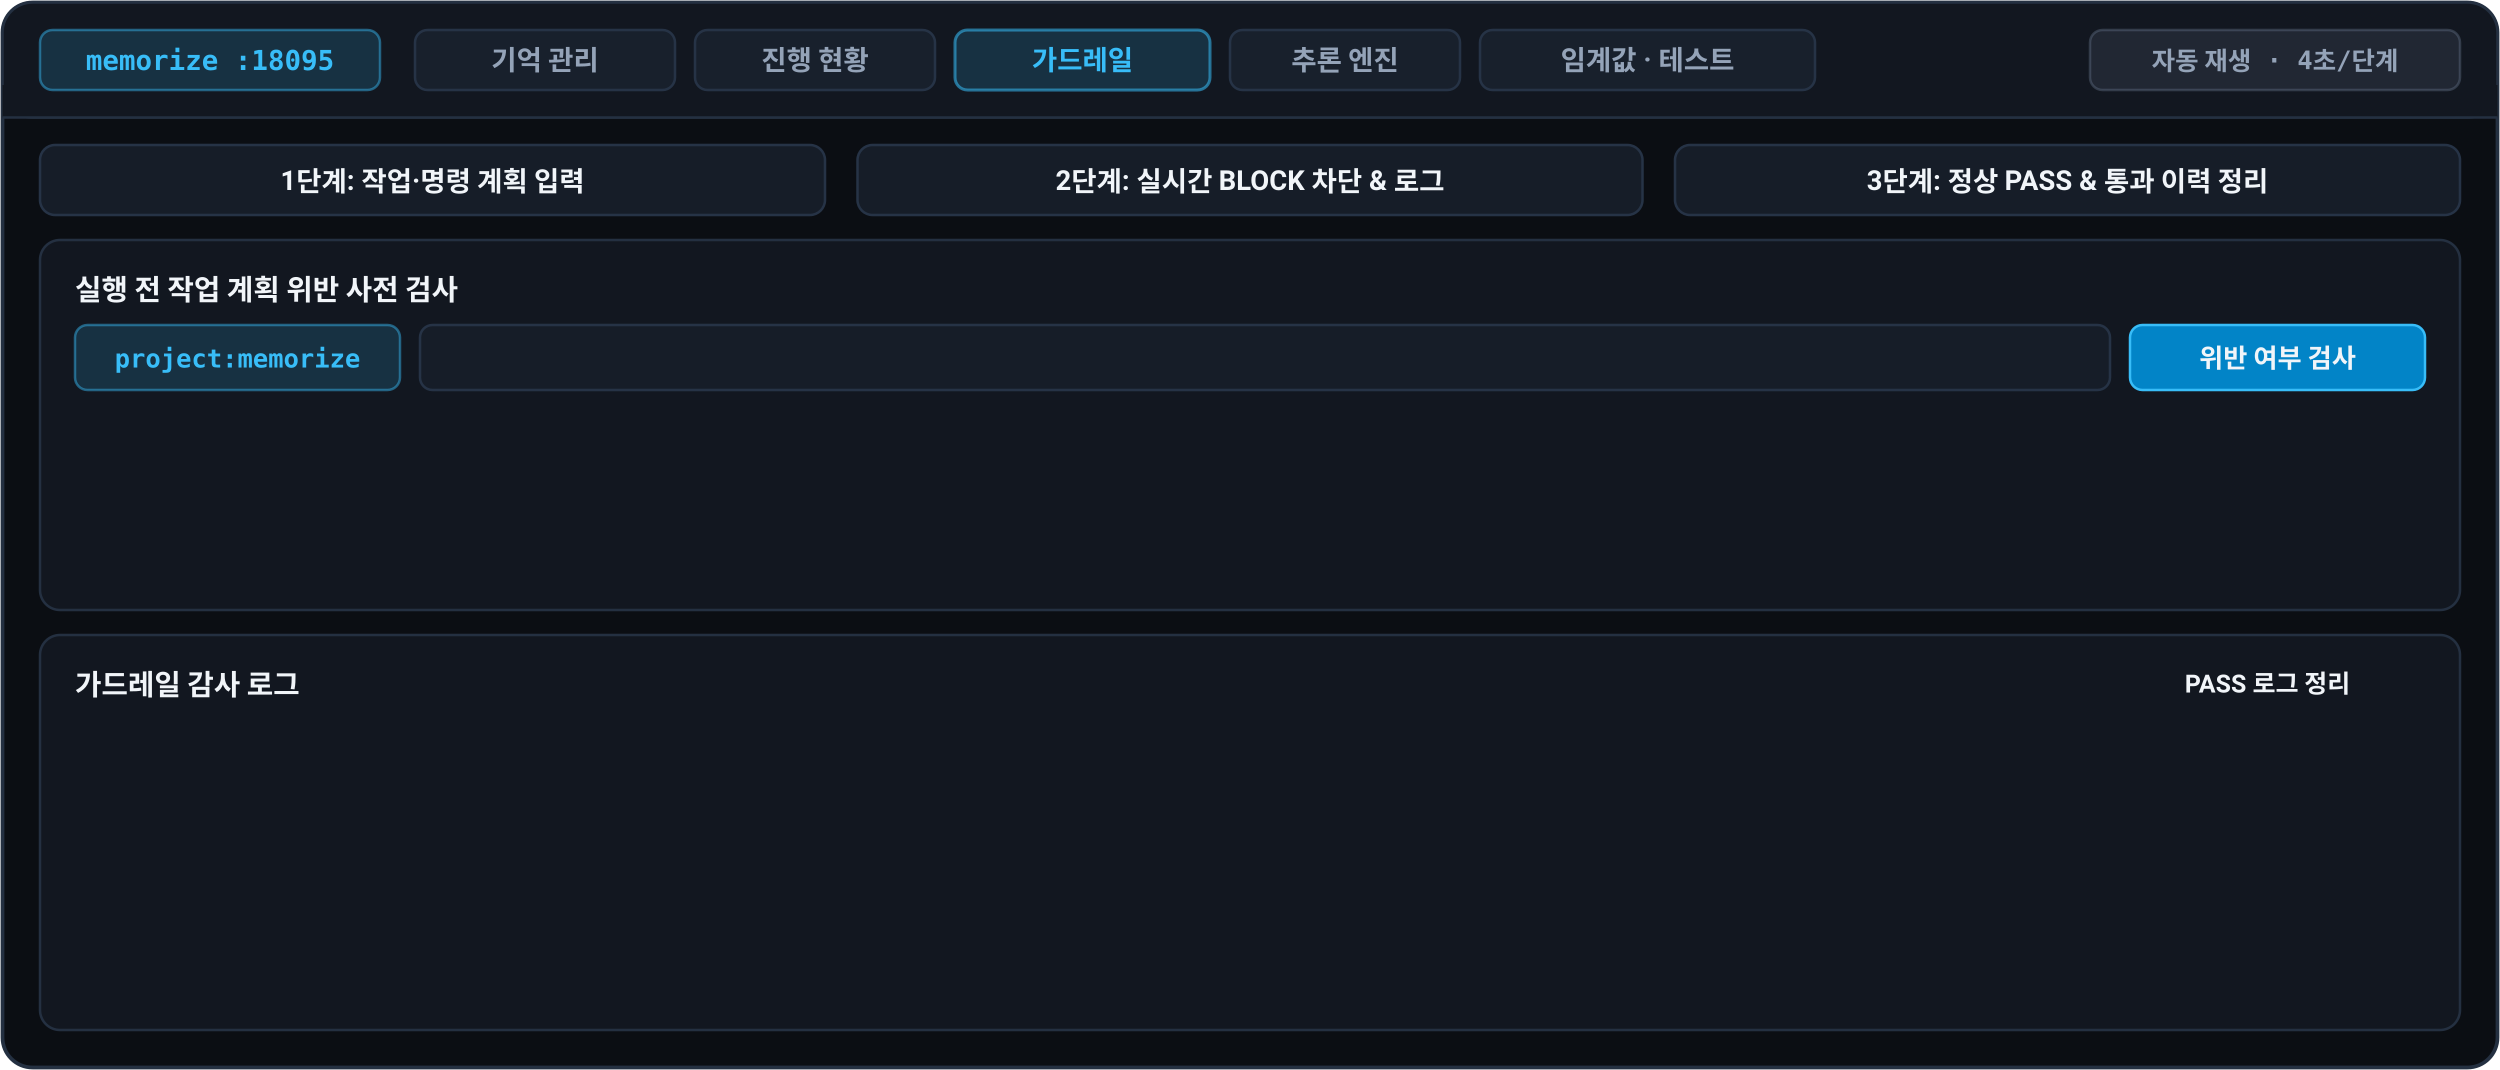
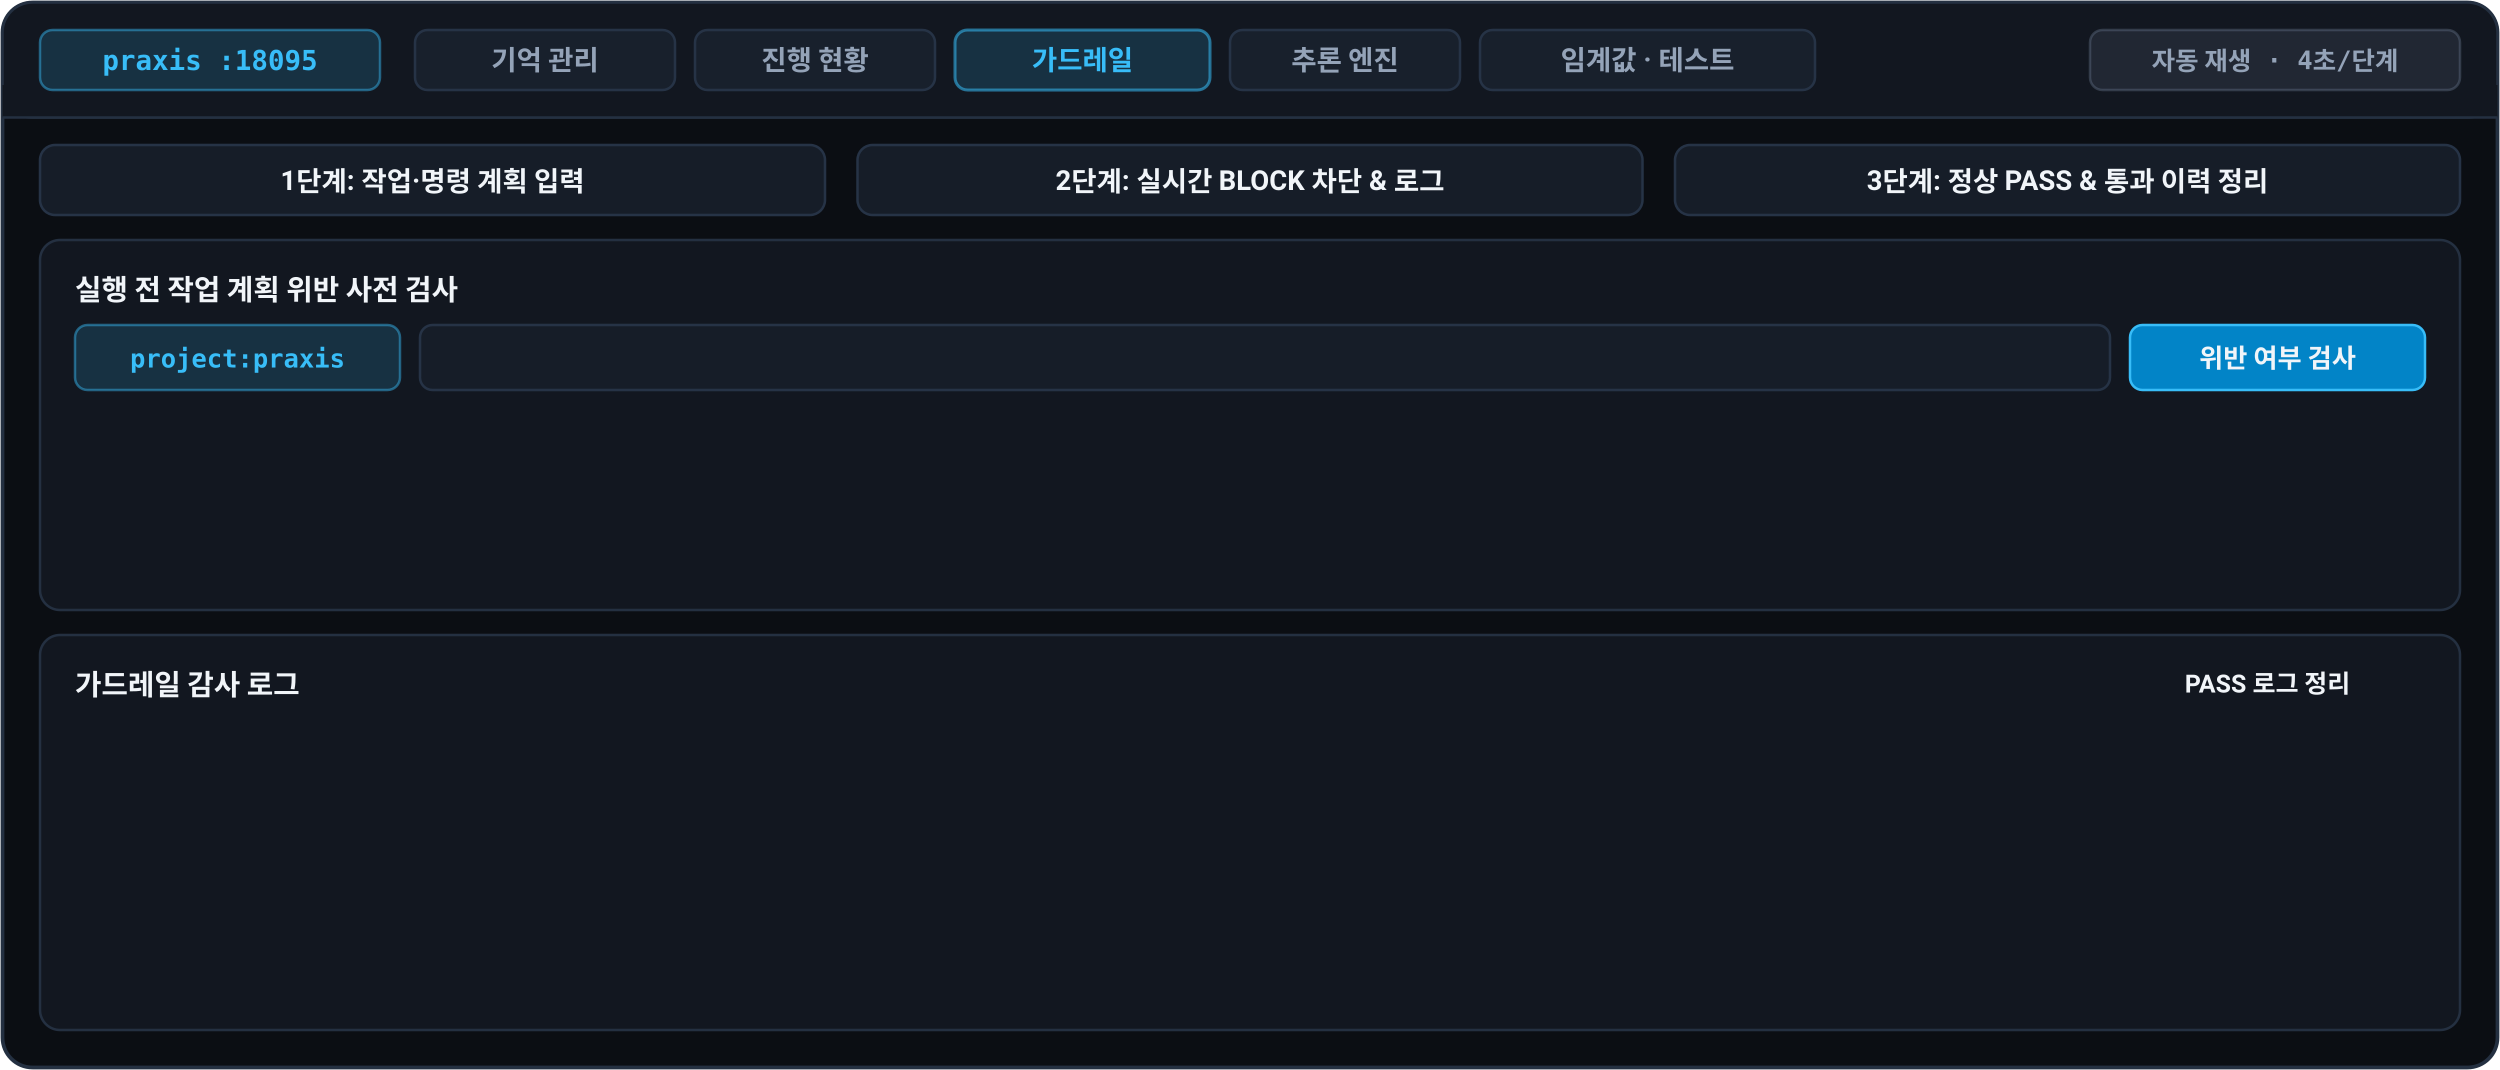
<svg xmlns="http://www.w3.org/2000/svg" viewBox="0 0 1000 428" width="100%" height="100%" role="img" aria-label="웹 콘솔 가드레일 탭 동작 시뮬레이션">
  <style>
    .outer { fill: #0b0e13; stroke: #243041; stroke-width: 1.5; }
    .topbar { fill: #121720; stroke: #243041; stroke-width: 1; }
    .card { fill: #121720; stroke: #243041; stroke-width: 1; }
    .sub { fill: #161d28; stroke: #263346; stroke-width: 1; }
    .sub-hi { fill: rgba(56, 189, 248, 0.10); stroke: rgba(56, 189, 248, 0.45); stroke-width: 1.2; }
    .sub-ok { fill: rgba(16, 185, 129, 0.10); stroke: rgba(16, 185, 129, 0.45); stroke-width: 1.2; }
    .sub-warn { fill: rgba(245, 158, 11, 0.10); stroke: rgba(245, 158, 11, 0.45); stroke-width: 1.2; }
    .sub-err { fill: rgba(239, 68, 68, 0.10); stroke: rgba(239, 68, 68, 0.48); stroke-width: 1.2; }
    .pill-idle { fill: #18202c; stroke: #263346; stroke-width: 1; }
    .pill-act { fill: rgba(56, 189, 248, 0.16); stroke: rgba(56, 189, 248, 0.55); stroke-width: 1.2; }
    .b-ok { fill: rgba(16, 185, 129, 0.16); stroke: rgba(16, 185, 129, 0.45); stroke-width: 1; }
    .b-err { fill: rgba(239, 68, 68, 0.16); stroke: rgba(239, 68, 68, 0.45); stroke-width: 1; }
    .b-warn { fill: rgba(245, 158, 11, 0.16); stroke: rgba(245, 158, 11, 0.45); stroke-width: 1; }
    .b-info { fill: rgba(56, 189, 248, 0.16); stroke: rgba(56, 189, 248, 0.45); stroke-width: 1; }
    .b-mut { fill: rgba(100, 116, 139, 0.18); stroke: rgba(100, 116, 139, 0.4); stroke-width: 1; }
    .sans { font-family: -apple-system, BlinkMacSystemFont, "Segoe UI", "Apple SD Gothic Neo", "Noto Sans KR", "Malgun Gothic", Roboto, sans-serif; }
    .mono { font-family: "JetBrains Mono", "SF Mono", Menlo, Consolas, monospace; }
    .t-pri { fill: #f1f5f9; }
    .t-sec { fill: #94a3b8; }
    .t-mut { fill: #64748b; }
    .t-acc { fill: #38bdf8; }
    .t-ok { fill: #34d399; }
    .t-warn { fill: #fbbf24; }
    .t-err { fill: #f87171; }
    .btn-pri { fill: #0284c7; stroke: #38bdf8; stroke-width: 1; }

    /* 12s loop across 3 frames (4s per frame) */
    .f1, .f2, .f3 { opacity: 0; }
    .f1 { animation: loop1 12s infinite; }
    .f2 { animation: loop2 12s infinite; }
    .f3 { animation: loop3 12s infinite; }
    @keyframes loop1 { 0%, 31% { opacity: 1; } 34%, 100% { opacity: 0; } }
    @keyframes loop2 { 0%, 32% { opacity: 0; } 34%, 65% { opacity: 1; } 68%, 100% { opacity: 0; } }
    @keyframes loop3 { 0%, 66% { opacity: 0; } 68%, 98% { opacity: 1; } 100% { opacity: 0; } }
  </style>
  <rect class="outer" x="1" y="1" width="998" height="426" rx="12" />
  <rect class="topbar" x="1" y="1" width="998" height="46" rx="12" />
  <rect x="1" y="34" width="998" height="13" fill="#121720" />
  <line x1="1" y1="47" x2="999" y2="47" stroke="#243041" stroke-width="1" />
  <rect class="b-info" x="16" y="12" width="136" height="24" rx="5" />
-   <text x="84" y="28" text-anchor="middle" class="mono t-acc" font-size="11" font-weight="700">memorize :18095</text>
+   <text x="84" y="28" text-anchor="middle" class="mono t-acc" font-size="11" font-weight="700">praxis :18095</text>
  <rect class="pill-idle" x="166" y="12" width="104" height="24" rx="5" />
  <text x="218.0" y="28" text-anchor="middle" class="sans t-sec" font-size="11" font-weight="600">기억 관리</text>
  <rect class="pill-idle" x="278" y="12" width="96" height="24" rx="5" />
  <text x="326.0" y="28" text-anchor="middle" class="sans t-sec" font-size="11" font-weight="600">진행 현황</text>
  <rect class="pill-act" x="382" y="12" width="102" height="24" rx="5" />
  <text x="433.0" y="28" text-anchor="middle" class="sans t-acc" font-size="11" font-weight="700">가드레일</text>
  <rect class="pill-idle" x="492" y="12" width="92" height="24" rx="5" />
  <text x="538.0" y="28" text-anchor="middle" class="sans t-sec" font-size="11" font-weight="600">추론 엔진</text>
  <rect class="pill-idle" x="592" y="12" width="134" height="24" rx="5" />
  <text x="659.0" y="28" text-anchor="middle" class="sans t-sec" font-size="11" font-weight="600">임계값 · 테스트</text>
  <rect class="b-mut" x="836" y="12" width="148" height="24" rx="5" />
  <text x="910" y="28" text-anchor="middle" class="mono t-sec" font-size="10.2" font-weight="600">자동 재생 · 4초/단계</text>
  <rect class="sub" x="16" y="58" width="314" height="28" rx="6" />
  <g class="f1">
    <rect class="sub-hi" x="16" y="58" width="314" height="28" rx="6" />
  </g>
  <text x="173" y="76" text-anchor="middle" class="sans t-pri" font-size="11" font-weight="600">1단계: 작업·명령 계획 입력</text>
  <rect class="sub" x="343" y="58" width="314" height="28" rx="6" />
  <g class="f2">
    <rect class="sub-hi" x="343" y="58" width="314" height="28" rx="6" />
  </g>
  <text x="500" y="76" text-anchor="middle" class="sans t-pri" font-size="11" font-weight="600">2단계: 실시간 BLOCK 차단 &amp; 로그</text>
  <rect class="sub" x="670" y="58" width="314" height="28" rx="6" />
  <g class="f3">
    <rect class="sub-hi" x="670" y="58" width="314" height="28" rx="6" />
  </g>
  <text x="827" y="76" text-anchor="middle" class="sans t-pri" font-size="11" font-weight="600">3단계: 정상 PASS &amp; 통과 이력 정리</text>
  <rect class="card" x="16" y="96" width="968" height="148" rx="8" />
  <text x="30" y="120" class="sans t-pri" font-size="11.5" font-weight="700">실행 전 작업 계획 위반 사전 검사</text>
  <rect class="b-info" x="30" y="130" width="130" height="26" rx="5" />
-   <text x="95" y="147" text-anchor="middle" class="mono t-acc" font-size="10.2" font-weight="700">project:memorize</text>
+   <text x="95" y="147" text-anchor="middle" class="mono t-acc" font-size="10.2" font-weight="700">project:praxis</text>
  <rect class="sub" x="168" y="130" width="676" height="26" rx="5" />
-   <text x="180" y="147" class="mono t-pri f1" font-size="10.8">CGO_ENABLED=1 go build ./cmd/memorize 실행</text>
-   <text x="180" y="147" class="mono t-err f2" font-size="10.8">CGO_ENABLED=1 go build ./cmd/memorize 실행</text>
-   <text x="180" y="147" class="mono t-ok f3" font-size="10.8">CGO_ENABLED=0 go build -trimpath ./cmd/memorize 실행</text>
+   <text x="180" y="147" class="mono t-pri f1" font-size="10.8">CGO_ENABLED=1 go build ./cmd/praxis 실행</text>
+   <text x="180" y="147" class="mono t-err f2" font-size="10.8">CGO_ENABLED=1 go build ./cmd/praxis 실행</text>
+   <text x="180" y="147" class="mono t-ok f3" font-size="10.8">CGO_ENABLED=0 go build -trimpath ./cmd/praxis 실행</text>
  <rect class="btn-pri" x="852" y="130" width="118" height="26" rx="5" />
  <text x="911" y="147" text-anchor="middle" class="sans t-pri" font-size="10.5" font-weight="700">위반 여부 검사</text>
  <g class="f1">
    <rect class="sub" x="30" y="166" width="940" height="64" rx="6" />
    <text x="44" y="202" class="sans t-sec" font-size="11">실행할 명령이나 코드 변경 계획을 입력하면 활성 규칙 위반 여부를 검증합니다.</text>
  </g>
  <g class="f2">
    <rect class="sub-err" x="30" y="166" width="940" height="64" rx="6" />
    <rect class="b-err" x="44" y="180" width="68" height="20" rx="4" />
    <text x="78" y="194" text-anchor="middle" class="mono t-err" font-size="10" font-weight="700">BLOCK</text>
    <text x="124" y="194" class="sans t-err" font-size="11.5" font-weight="700">BLOCKED (확률: 96%) — [#1 고정 원칙] Go 빌드 시 CGO 사용 금지 위반</text>
  </g>
  <g class="f3">
    <rect class="sub-ok" x="30" y="166" width="940" height="64" rx="6" />
    <rect class="b-ok" x="44" y="180" width="68" height="20" rx="4" />
    <text x="78" y="194" text-anchor="middle" class="mono t-ok" font-size="10" font-weight="700">PASS</text>
    <text x="124" y="194" class="sans t-ok" font-size="11.5" font-weight="700">PASS (활성 규칙 14건 대조 결과 위반 없음)</text>
  </g>
  <rect class="card" x="16" y="254" width="968" height="158" rx="8" />
  <text x="30" y="278" class="sans t-pri" font-size="11.5" font-weight="700">가드레일 감사 로그</text>
  <rect class="pill-idle f1" x="844" y="262" width="126" height="22" rx="4" />
  <rect class="pill-idle f2" x="844" y="262" width="126" height="22" rx="4" />
  <rect class="pill-act f3" x="844" y="262" width="126" height="22" rx="4" />
  <text x="907" y="277" text-anchor="middle" class="sans t-pri" font-size="10" font-weight="600">PASS 로그 정리</text>
  <g class="f1">
    <rect class="sub-err" x="30" y="294" width="940" height="44" rx="6" />
    <text x="44" y="320" class="mono t-err" font-size="11" font-weight="700">BLOCKED · git pre-commit · #1 CGO 금지 위반</text>
    <rect class="sub" x="30" y="346" width="940" height="44" rx="6" />
    <text x="44" y="372" class="mono t-ok" font-size="11">PASS · Stop · Edit(README.md)</text>
  </g>
  <g class="f2">
    <rect class="sub-err" x="30" y="294" width="940" height="44" rx="6" />
    <rect class="b-err" x="44" y="307" width="46" height="18" rx="4" />
    <text x="67" y="320" text-anchor="middle" class="mono t-err" font-size="9.5" font-weight="700">NEW</text>
    <text x="100" y="320" class="mono t-err" font-size="11" font-weight="700">BLOCKED · 계획 검사 · #1 CGO 사용 금지 위반 (96%)</text>
    <rect class="sub" x="30" y="346" width="940" height="44" rx="6" />
    <text x="44" y="372" class="mono t-sec" font-size="11">BLOCKED · git pre-commit · #1 CGO 금지 위반</text>
  </g>
  <g class="f3">
    <rect class="sub-ok" x="30" y="294" width="940" height="44" rx="6" />
    <text x="44" y="320" class="mono t-ok" font-size="11" font-weight="700">PASS · 계획 검사 · CGO_ENABLED=0 준수 확인</text>
    <rect class="sub-err" x="30" y="346" width="940" height="44" rx="6" />
    <text x="44" y="372" class="mono t-err" font-size="11">BLOCKED · 계획 검사 · #1 CGO 사용 금지 위반 (96%)</text>
  </g>
</svg>
